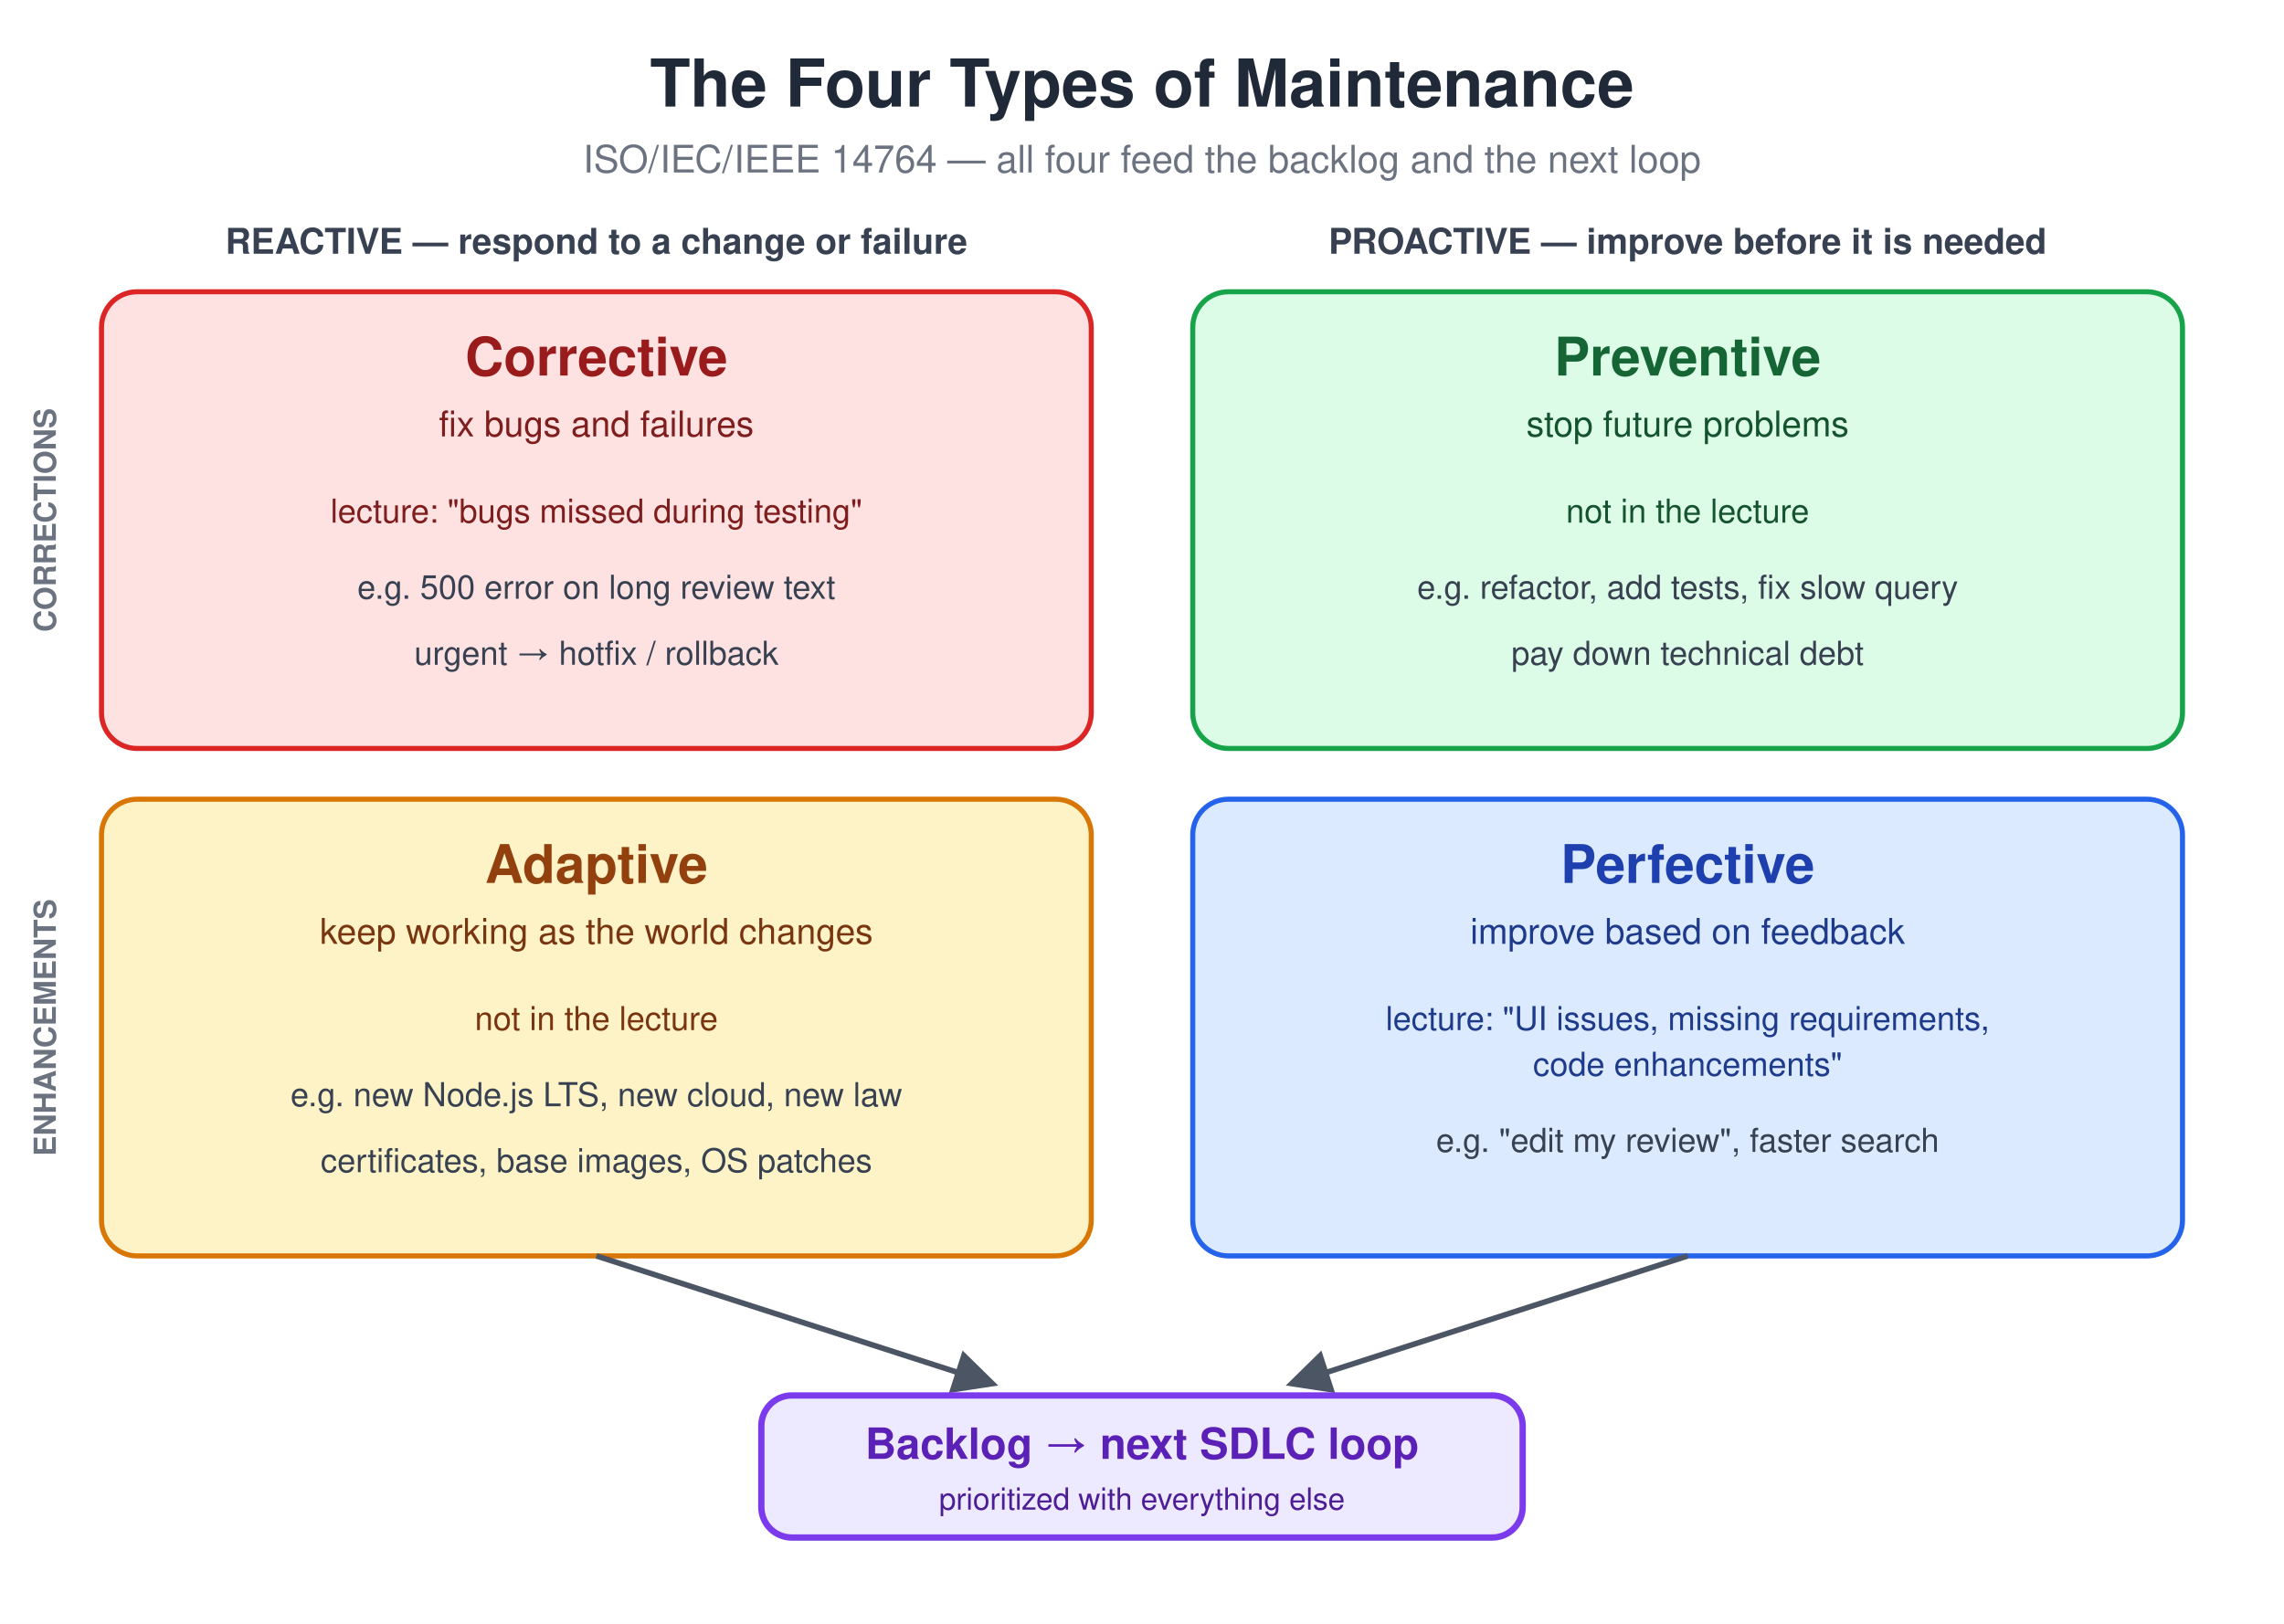
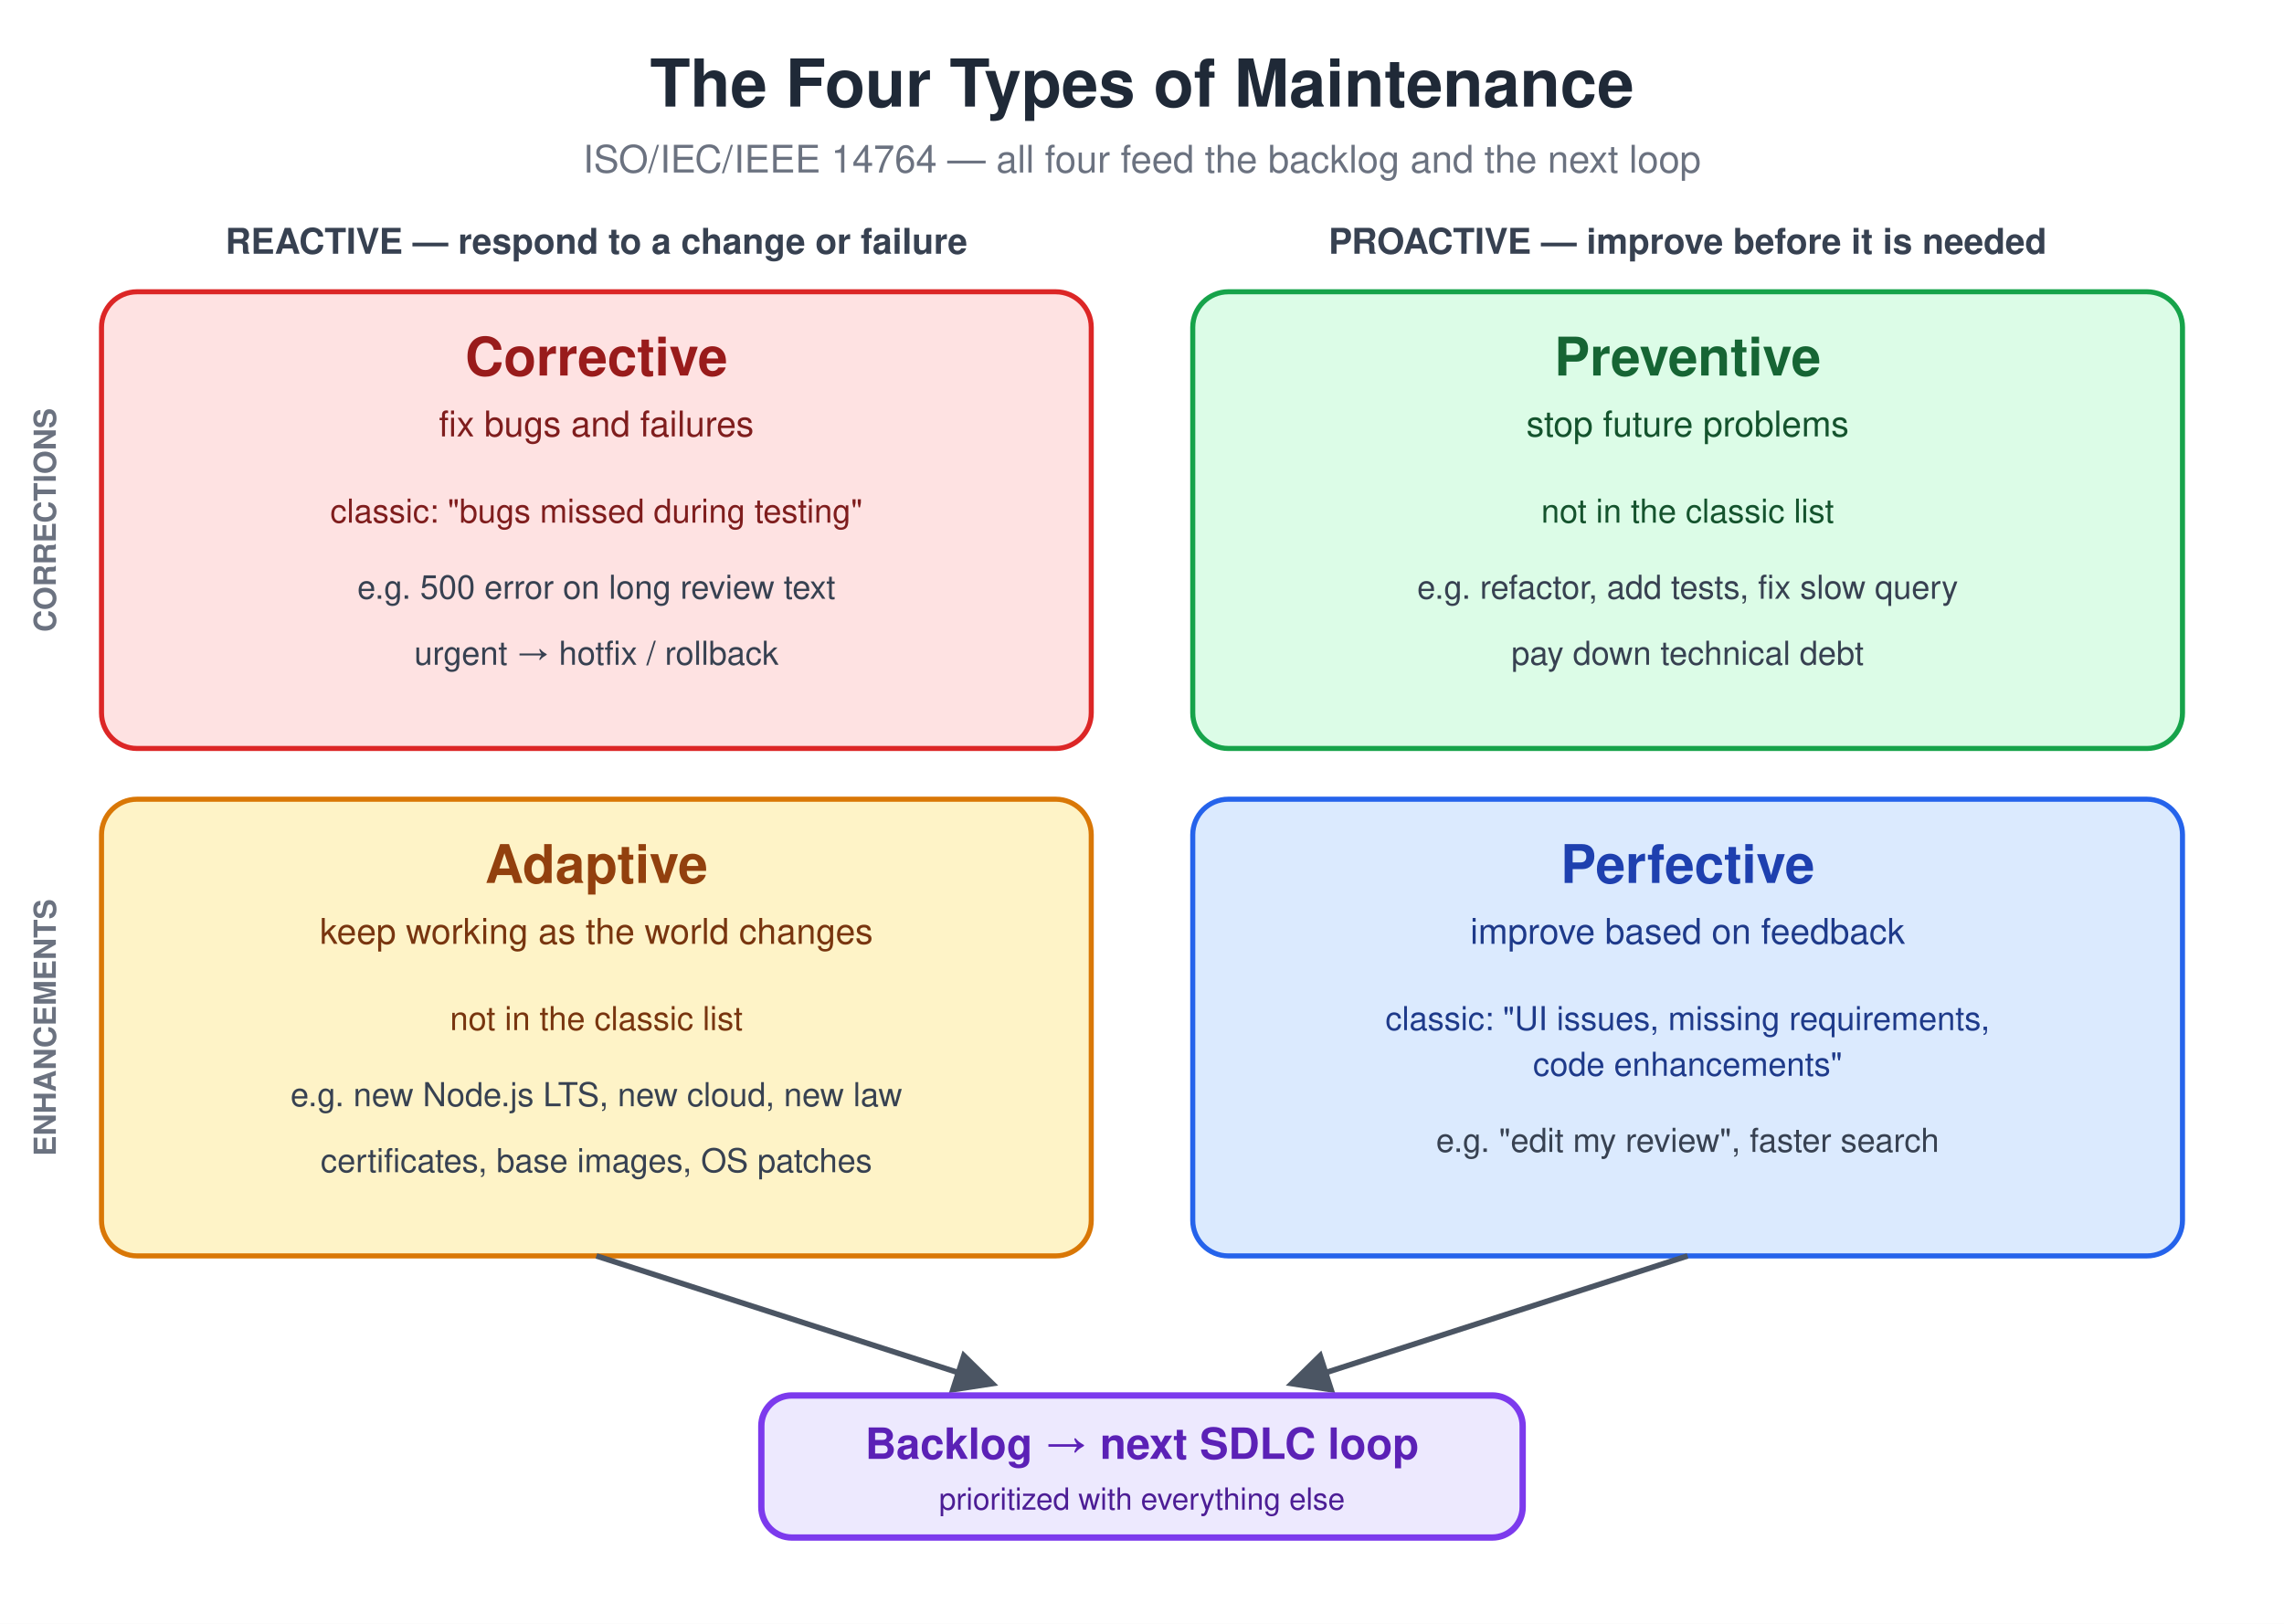
<svg xmlns="http://www.w3.org/2000/svg" viewBox="0 0 900 640" font-family="Helvetica, Arial, sans-serif">
  <defs>
    <marker id="arr" viewBox="0 0 10 10" refX="8" refY="5" markerWidth="8" markerHeight="8" orient="auto-start-reverse">
      <path d="M0,0 L10,5 L0,10 z" fill="#4b5563" />
    </marker>
  </defs>
  <rect width="900" height="640" fill="#ffffff" />
  <text x="450" y="42" text-anchor="middle" font-size="26" font-weight="bold" fill="#1f2937">The Four Types of Maintenance</text>
  <text x="450" y="68" text-anchor="middle" font-size="15" fill="#6b7280">ISO/IEC/IEEE 14764 — all four feed the backlog and the next loop</text>
  <text x="235" y="100" text-anchor="middle" font-size="14" font-weight="bold" fill="#374151">REACTIVE — respond to a change or failure</text>
  <text x="665" y="100" text-anchor="middle" font-size="14" font-weight="bold" fill="#374151">PROACTIVE — improve before it is needed</text>
  <text x="22" y="205" text-anchor="middle" font-size="12" font-weight="bold" fill="#6b7280" transform="rotate(-90 22 205)">CORRECTIONS</text>
  <text x="22" y="405" text-anchor="middle" font-size="12" font-weight="bold" fill="#6b7280" transform="rotate(-90 22 405)">ENHANCEMENTS</text>
  <rect x="40" y="115" width="390" height="180" rx="14" fill="#fee2e2" stroke="#dc2626" stroke-width="2" />
  <text x="235" y="148" text-anchor="middle" font-size="21" font-weight="bold" fill="#991b1b">Corrective</text>
  <text x="235" y="172" text-anchor="middle" font-size="14" fill="#7f1d1d">fix bugs and failures</text>
-   <text x="235" y="206" text-anchor="middle" font-size="13" fill="#7f1d1d">lecture: "bugs missed during testing"</text>
+   <text x="235" y="206" text-anchor="middle" font-size="13" fill="#7f1d1d">classic: "bugs missed during testing"</text>
  <text x="235" y="236" text-anchor="middle" font-size="13" fill="#374151">e.g. 500 error on long review text</text>
  <text x="235" y="262" text-anchor="middle" font-size="13" fill="#374151">urgent → hotfix / rollback</text>
  <rect x="470" y="115" width="390" height="180" rx="14" fill="#dcfce7" stroke="#16a34a" stroke-width="2" />
  <text x="665" y="148" text-anchor="middle" font-size="21" font-weight="bold" fill="#166534">Preventive</text>
  <text x="665" y="172" text-anchor="middle" font-size="14" fill="#14532d">stop future problems</text>
-   <text x="665" y="206" text-anchor="middle" font-size="13" fill="#14532d">not in the lecture</text>
+   <text x="665" y="206" text-anchor="middle" font-size="13" fill="#14532d">not in the classic list</text>
  <text x="665" y="236" text-anchor="middle" font-size="13" fill="#374151">e.g. refactor, add tests, fix slow query</text>
  <text x="665" y="262" text-anchor="middle" font-size="13" fill="#374151">pay down technical debt</text>
  <rect x="40" y="315" width="390" height="180" rx="14" fill="#fef3c7" stroke="#d97706" stroke-width="2" />
  <text x="235" y="348" text-anchor="middle" font-size="21" font-weight="bold" fill="#92400e">Adaptive</text>
  <text x="235" y="372" text-anchor="middle" font-size="14" fill="#78350f">keep working as the world changes</text>
-   <text x="235" y="406" text-anchor="middle" font-size="13" fill="#78350f">not in the lecture</text>
+   <text x="235" y="406" text-anchor="middle" font-size="13" fill="#78350f">not in the classic list</text>
  <text x="235" y="436" text-anchor="middle" font-size="13" fill="#374151">e.g. new Node.js LTS, new cloud, new law</text>
  <text x="235" y="462" text-anchor="middle" font-size="13" fill="#374151">certificates, base images, OS patches</text>
  <rect x="470" y="315" width="390" height="180" rx="14" fill="#dbeafe" stroke="#2563eb" stroke-width="2" />
  <text x="665" y="348" text-anchor="middle" font-size="21" font-weight="bold" fill="#1e40af">Perfective</text>
  <text x="665" y="372" text-anchor="middle" font-size="14" fill="#1e3a8a">improve based on feedback</text>
-   <text x="665" y="406" text-anchor="middle" font-size="13" fill="#1e3a8a">lecture: "UI issues, missing requirements,</text>
+   <text x="665" y="406" text-anchor="middle" font-size="13" fill="#1e3a8a">classic: "UI issues, missing requirements,</text>
  <text x="665" y="424" text-anchor="middle" font-size="13" fill="#1e3a8a">code enhancements"</text>
  <text x="665" y="454" text-anchor="middle" font-size="13" fill="#374151">e.g. "edit my review", faster search</text>
  <g stroke="#4b5563" stroke-width="2.2" fill="none">
    <line x1="235" y1="495" x2="390" y2="545" marker-end="url(#arr)" />
    <line x1="665" y1="495" x2="510" y2="545" marker-end="url(#arr)" />
  </g>
  <rect x="300" y="550" width="300" height="56" rx="12" fill="#ede9fe" stroke="#7c3aed" stroke-width="2.5" />
  <text x="450" y="575" text-anchor="middle" font-size="17" font-weight="bold" fill="#5b21b6">Backlog → next SDLC loop</text>
  <text x="450" y="595" text-anchor="middle" font-size="12" fill="#4c1d95">prioritized with everything else</text>
</svg>
